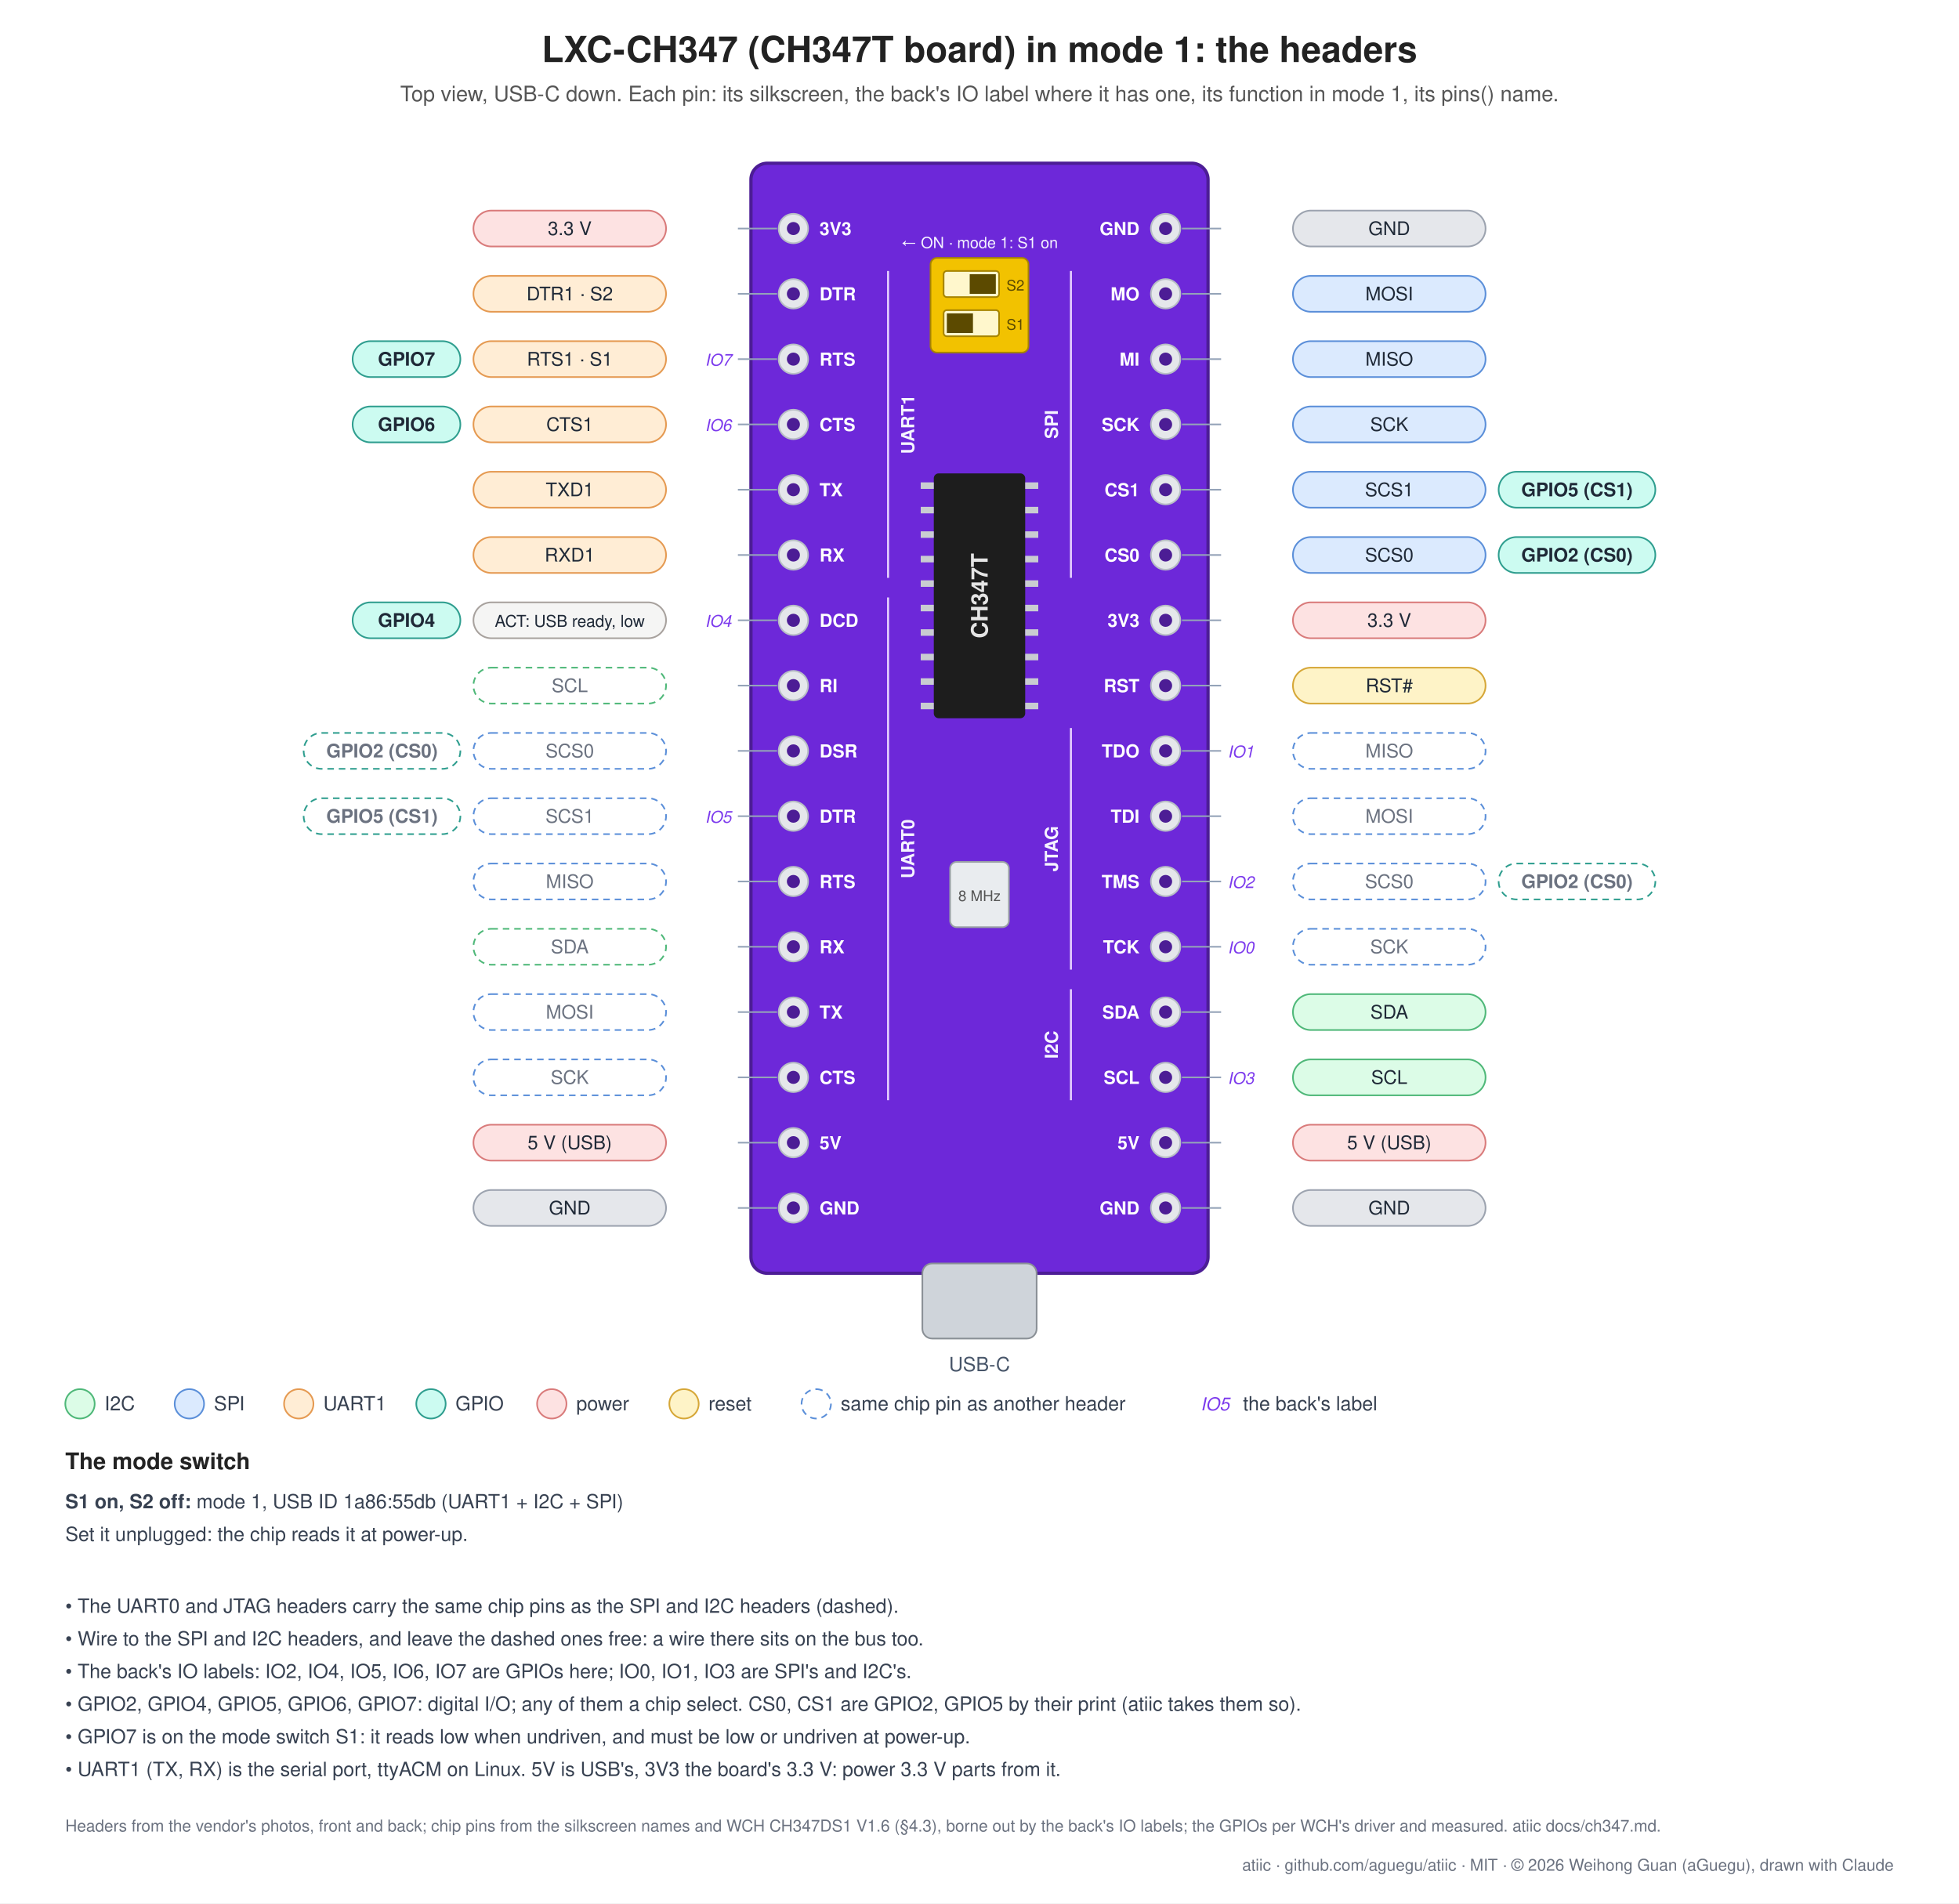
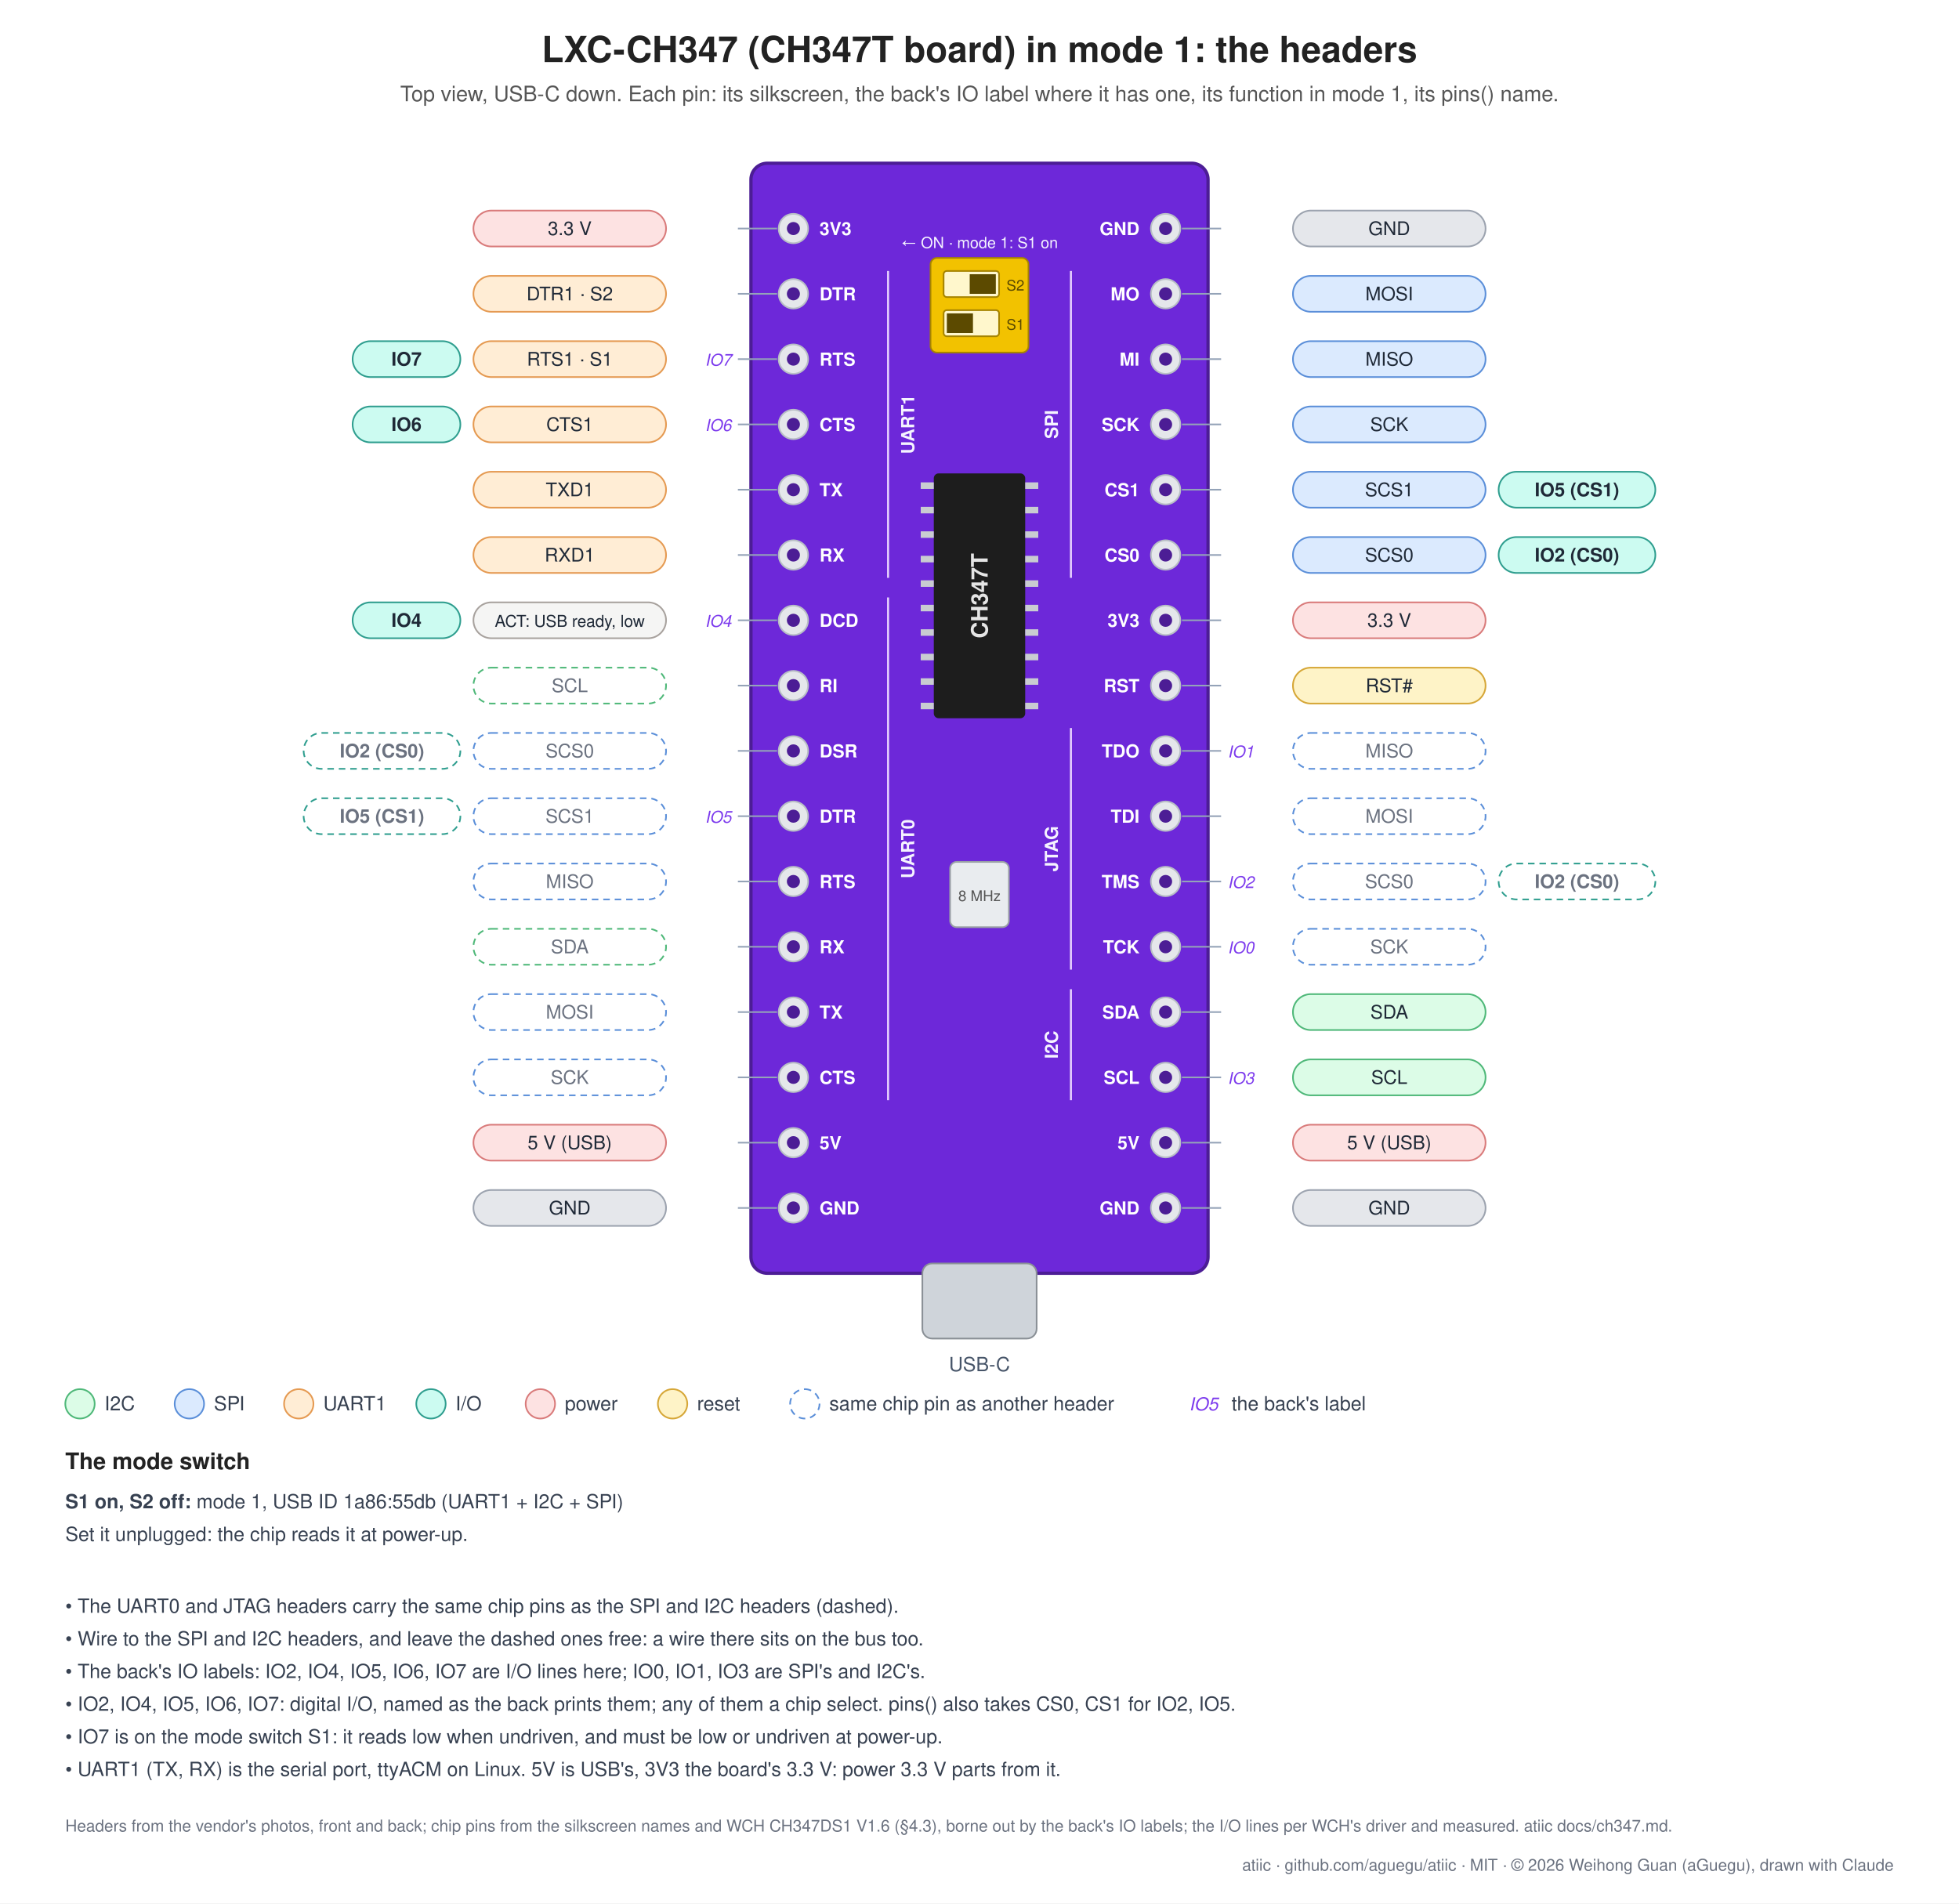
<svg xmlns="http://www.w3.org/2000/svg" viewBox="0 0 1200 1166" width="1200" height="1166" font-family="Helvetica, Arial, sans-serif">
  <rect width="1200" height="1166" fill="#ffffff" />
  <text x="600.0" y="38" text-anchor="middle" font-size="22" font-weight="bold" fill="#222">LXC-CH347 (CH347T board) in mode 1: the headers</text>
  <text x="600.0" y="62" text-anchor="middle" font-size="13" fill="#555">Top view, USB-C down. Each pin: its silkscreen, the back's IO label where it has one, its function in mode 1, its pins() name.</text>
  <rect x="460" y="100" width="280" height="680" rx="10" fill="#6d28d9" stroke="#4c1d95" stroke-width="2" />
  <circle cx="486" cy="740" r="9" fill="#e5e7eb" stroke="#b8bec5" />
  <circle cx="486" cy="740" r="4" fill="#4c1d95" />
  <text x="502" y="744" text-anchor="start" font-size="11" font-weight="bold" fill="#fff">GND</text>
  <line x1="476" y1="740" x2="452" y2="740" stroke="#94a3b8" />
  <rect x="290" y="729" width="118" height="22" rx="11" fill="#e5e7eb" stroke="#9ca3af" />
  <text x="349.0" y="744" text-anchor="middle" font-size="11.5" fill="#1f2937">GND</text>
  <circle cx="486" cy="700" r="9" fill="#e5e7eb" stroke="#b8bec5" />
  <circle cx="486" cy="700" r="4" fill="#4c1d95" />
  <text x="502" y="704" text-anchor="start" font-size="11" font-weight="bold" fill="#fff">5V</text>
  <line x1="476" y1="700" x2="452" y2="700" stroke="#94a3b8" />
  <rect x="290" y="689" width="118" height="22" rx="11" fill="#fde2e2" stroke="#d97b7b" />
  <text x="349.0" y="704" text-anchor="middle" font-size="11.5" fill="#1f2937">5 V (USB)</text>
  <circle cx="486" cy="660" r="9" fill="#e5e7eb" stroke="#b8bec5" />
  <circle cx="486" cy="660" r="4" fill="#4c1d95" />
  <text x="502" y="664" text-anchor="start" font-size="11" font-weight="bold" fill="#fff">CTS</text>
  <line x1="476" y1="660" x2="452" y2="660" stroke="#94a3b8" />
  <rect x="290" y="649" width="118" height="22" rx="11" fill="#ffffff" stroke="#5b8fd9" stroke-dasharray="4 3" />
  <text x="349.0" y="664" text-anchor="middle" font-size="11.5" fill="#6b7280">SCK</text>
  <circle cx="486" cy="620" r="9" fill="#e5e7eb" stroke="#b8bec5" />
  <circle cx="486" cy="620" r="4" fill="#4c1d95" />
  <text x="502" y="624" text-anchor="start" font-size="11" font-weight="bold" fill="#fff">TX</text>
  <line x1="476" y1="620" x2="452" y2="620" stroke="#94a3b8" />
  <rect x="290" y="609" width="118" height="22" rx="11" fill="#ffffff" stroke="#5b8fd9" stroke-dasharray="4 3" />
  <text x="349.0" y="624" text-anchor="middle" font-size="11.5" fill="#6b7280">MOSI</text>
  <circle cx="486" cy="580" r="9" fill="#e5e7eb" stroke="#b8bec5" />
  <circle cx="486" cy="580" r="4" fill="#4c1d95" />
  <text x="502" y="584" text-anchor="start" font-size="11" font-weight="bold" fill="#fff">RX</text>
  <line x1="476" y1="580" x2="452" y2="580" stroke="#94a3b8" />
  <rect x="290" y="569" width="118" height="22" rx="11" fill="#ffffff" stroke="#4fb879" stroke-dasharray="4 3" />
  <text x="349.0" y="584" text-anchor="middle" font-size="11.5" fill="#6b7280">SDA</text>
  <circle cx="486" cy="540" r="9" fill="#e5e7eb" stroke="#b8bec5" />
  <circle cx="486" cy="540" r="4" fill="#4c1d95" />
  <text x="502" y="544" text-anchor="start" font-size="11" font-weight="bold" fill="#fff">RTS</text>
  <line x1="476" y1="540" x2="452" y2="540" stroke="#94a3b8" />
  <rect x="290" y="529" width="118" height="22" rx="11" fill="#ffffff" stroke="#5b8fd9" stroke-dasharray="4 3" />
  <text x="349.0" y="544" text-anchor="middle" font-size="11.5" fill="#6b7280">MISO</text>
  <circle cx="486" cy="500" r="9" fill="#e5e7eb" stroke="#b8bec5" />
  <circle cx="486" cy="500" r="4" fill="#4c1d95" />
  <text x="502" y="504" text-anchor="start" font-size="11" font-weight="bold" fill="#fff">DTR</text>
  <line x1="476" y1="500" x2="452" y2="500" stroke="#94a3b8" />
  <text x="448" y="504" text-anchor="end" font-size="10" font-style="italic" fill="#7c3aed">IO5</text>
  <rect x="290" y="489" width="118" height="22" rx="11" fill="#ffffff" stroke="#5b8fd9" stroke-dasharray="4 3" />
  <text x="349.0" y="504" text-anchor="middle" font-size="11.5" fill="#6b7280">SCS1</text>
  <rect x="186" y="489" width="96" height="22" rx="11" fill="#ffffff" stroke="#2f9e8f" stroke-dasharray="4 3" />
-   <text x="234.0" y="504" text-anchor="middle" font-size="11.5" font-weight="bold" fill="#6b7280">GPIO5 (CS1)</text>
+   <text x="234.0" y="504" text-anchor="middle" font-size="11.5" font-weight="bold" fill="#6b7280">IO5 (CS1)</text>
  <circle cx="486" cy="460" r="9" fill="#e5e7eb" stroke="#b8bec5" />
  <circle cx="486" cy="460" r="4" fill="#4c1d95" />
  <text x="502" y="464" text-anchor="start" font-size="11" font-weight="bold" fill="#fff">DSR</text>
  <line x1="476" y1="460" x2="452" y2="460" stroke="#94a3b8" />
  <rect x="290" y="449" width="118" height="22" rx="11" fill="#ffffff" stroke="#5b8fd9" stroke-dasharray="4 3" />
  <text x="349.0" y="464" text-anchor="middle" font-size="11.5" fill="#6b7280">SCS0</text>
  <rect x="186" y="449" width="96" height="22" rx="11" fill="#ffffff" stroke="#2f9e8f" stroke-dasharray="4 3" />
-   <text x="234.0" y="464" text-anchor="middle" font-size="11.5" font-weight="bold" fill="#6b7280">GPIO2 (CS0)</text>
+   <text x="234.0" y="464" text-anchor="middle" font-size="11.5" font-weight="bold" fill="#6b7280">IO2 (CS0)</text>
  <circle cx="486" cy="420" r="9" fill="#e5e7eb" stroke="#b8bec5" />
  <circle cx="486" cy="420" r="4" fill="#4c1d95" />
  <text x="502" y="424" text-anchor="start" font-size="11" font-weight="bold" fill="#fff">RI</text>
  <line x1="476" y1="420" x2="452" y2="420" stroke="#94a3b8" />
  <rect x="290" y="409" width="118" height="22" rx="11" fill="#ffffff" stroke="#4fb879" stroke-dasharray="4 3" />
  <text x="349.0" y="424" text-anchor="middle" font-size="11.5" fill="#6b7280">SCL</text>
  <circle cx="486" cy="380" r="9" fill="#e5e7eb" stroke="#b8bec5" />
  <circle cx="486" cy="380" r="4" fill="#4c1d95" />
  <text x="502" y="384" text-anchor="start" font-size="11" font-weight="bold" fill="#fff">DCD</text>
  <line x1="476" y1="380" x2="452" y2="380" stroke="#94a3b8" />
  <text x="448" y="384" text-anchor="end" font-size="10" font-style="italic" fill="#7c3aed">IO4</text>
  <rect x="290" y="369" width="118" height="22" rx="11" fill="#f5f5f4" stroke="#a8a29e" />
  <text x="349.0" y="384" text-anchor="middle" font-size="10" fill="#1f2937">ACT: USB ready, low</text>
  <rect x="216" y="369" width="66" height="22" rx="11" fill="#ccfbf1" stroke="#2f9e8f" />
-   <text x="249.0" y="384" text-anchor="middle" font-size="11.5" font-weight="bold" fill="#1f2937">GPIO4</text>
+   <text x="249.0" y="384" text-anchor="middle" font-size="11.5" font-weight="bold" fill="#1f2937">IO4</text>
  <circle cx="486" cy="340" r="9" fill="#e5e7eb" stroke="#b8bec5" />
  <circle cx="486" cy="340" r="4" fill="#4c1d95" />
  <text x="502" y="344" text-anchor="start" font-size="11" font-weight="bold" fill="#fff">RX</text>
  <line x1="476" y1="340" x2="452" y2="340" stroke="#94a3b8" />
  <rect x="290" y="329" width="118" height="22" rx="11" fill="#ffedd5" stroke="#e59a52" />
  <text x="349.0" y="344" text-anchor="middle" font-size="11.5" fill="#1f2937">RXD1</text>
  <circle cx="486" cy="300" r="9" fill="#e5e7eb" stroke="#b8bec5" />
  <circle cx="486" cy="300" r="4" fill="#4c1d95" />
  <text x="502" y="304" text-anchor="start" font-size="11" font-weight="bold" fill="#fff">TX</text>
  <line x1="476" y1="300" x2="452" y2="300" stroke="#94a3b8" />
  <rect x="290" y="289" width="118" height="22" rx="11" fill="#ffedd5" stroke="#e59a52" />
  <text x="349.0" y="304" text-anchor="middle" font-size="11.5" fill="#1f2937">TXD1</text>
  <circle cx="486" cy="260" r="9" fill="#e5e7eb" stroke="#b8bec5" />
  <circle cx="486" cy="260" r="4" fill="#4c1d95" />
  <text x="502" y="264" text-anchor="start" font-size="11" font-weight="bold" fill="#fff">CTS</text>
  <line x1="476" y1="260" x2="452" y2="260" stroke="#94a3b8" />
  <text x="448" y="264" text-anchor="end" font-size="10" font-style="italic" fill="#7c3aed">IO6</text>
  <rect x="290" y="249" width="118" height="22" rx="11" fill="#ffedd5" stroke="#e59a52" />
  <text x="349.0" y="264" text-anchor="middle" font-size="11.5" fill="#1f2937">CTS1</text>
  <rect x="216" y="249" width="66" height="22" rx="11" fill="#ccfbf1" stroke="#2f9e8f" />
-   <text x="249.0" y="264" text-anchor="middle" font-size="11.5" font-weight="bold" fill="#1f2937">GPIO6</text>
+   <text x="249.0" y="264" text-anchor="middle" font-size="11.5" font-weight="bold" fill="#1f2937">IO6</text>
  <circle cx="486" cy="220" r="9" fill="#e5e7eb" stroke="#b8bec5" />
  <circle cx="486" cy="220" r="4" fill="#4c1d95" />
  <text x="502" y="224" text-anchor="start" font-size="11" font-weight="bold" fill="#fff">RTS</text>
  <line x1="476" y1="220" x2="452" y2="220" stroke="#94a3b8" />
  <text x="448" y="224" text-anchor="end" font-size="10" font-style="italic" fill="#7c3aed">IO7</text>
  <rect x="290" y="209" width="118" height="22" rx="11" fill="#ffedd5" stroke="#e59a52" />
  <text x="349.0" y="224" text-anchor="middle" font-size="11.5" fill="#1f2937">RTS1 · S1</text>
  <rect x="216" y="209" width="66" height="22" rx="11" fill="#ccfbf1" stroke="#2f9e8f" />
-   <text x="249.0" y="224" text-anchor="middle" font-size="11.5" font-weight="bold" fill="#1f2937">GPIO7</text>
+   <text x="249.0" y="224" text-anchor="middle" font-size="11.5" font-weight="bold" fill="#1f2937">IO7</text>
  <circle cx="486" cy="180" r="9" fill="#e5e7eb" stroke="#b8bec5" />
  <circle cx="486" cy="180" r="4" fill="#4c1d95" />
  <text x="502" y="184" text-anchor="start" font-size="11" font-weight="bold" fill="#fff">DTR</text>
  <line x1="476" y1="180" x2="452" y2="180" stroke="#94a3b8" />
  <rect x="290" y="169" width="118" height="22" rx="11" fill="#ffedd5" stroke="#e59a52" />
  <text x="349.0" y="184" text-anchor="middle" font-size="11.5" fill="#1f2937">DTR1 · S2</text>
  <circle cx="486" cy="140" r="9" fill="#e5e7eb" stroke="#b8bec5" />
  <circle cx="486" cy="140" r="4" fill="#4c1d95" />
  <text x="502" y="144" text-anchor="start" font-size="11" font-weight="bold" fill="#fff">3V3</text>
  <line x1="476" y1="140" x2="452" y2="140" stroke="#94a3b8" />
  <rect x="290" y="129" width="118" height="22" rx="11" fill="#fde2e2" stroke="#d97b7b" />
  <text x="349.0" y="144" text-anchor="middle" font-size="11.5" fill="#1f2937">3.3 V</text>
  <circle cx="714" cy="740" r="9" fill="#e5e7eb" stroke="#b8bec5" />
  <circle cx="714" cy="740" r="4" fill="#4c1d95" />
  <text x="698" y="744" text-anchor="end" font-size="11" font-weight="bold" fill="#fff">GND</text>
  <line x1="724" y1="740" x2="748" y2="740" stroke="#94a3b8" />
  <rect x="792" y="729" width="118" height="22" rx="11" fill="#e5e7eb" stroke="#9ca3af" />
  <text x="851.0" y="744" text-anchor="middle" font-size="11.5" fill="#1f2937">GND</text>
  <circle cx="714" cy="700" r="9" fill="#e5e7eb" stroke="#b8bec5" />
  <circle cx="714" cy="700" r="4" fill="#4c1d95" />
  <text x="698" y="704" text-anchor="end" font-size="11" font-weight="bold" fill="#fff">5V</text>
  <line x1="724" y1="700" x2="748" y2="700" stroke="#94a3b8" />
  <rect x="792" y="689" width="118" height="22" rx="11" fill="#fde2e2" stroke="#d97b7b" />
  <text x="851.0" y="704" text-anchor="middle" font-size="11.5" fill="#1f2937">5 V (USB)</text>
  <circle cx="714" cy="660" r="9" fill="#e5e7eb" stroke="#b8bec5" />
  <circle cx="714" cy="660" r="4" fill="#4c1d95" />
  <text x="698" y="664" text-anchor="end" font-size="11" font-weight="bold" fill="#fff">SCL</text>
  <line x1="724" y1="660" x2="748" y2="660" stroke="#94a3b8" />
  <text x="752" y="664" text-anchor="start" font-size="10" font-style="italic" fill="#7c3aed">IO3</text>
  <rect x="792" y="649" width="118" height="22" rx="11" fill="#dcfce7" stroke="#4fb879" />
  <text x="851.0" y="664" text-anchor="middle" font-size="11.5" fill="#1f2937">SCL</text>
  <circle cx="714" cy="620" r="9" fill="#e5e7eb" stroke="#b8bec5" />
  <circle cx="714" cy="620" r="4" fill="#4c1d95" />
  <text x="698" y="624" text-anchor="end" font-size="11" font-weight="bold" fill="#fff">SDA</text>
  <line x1="724" y1="620" x2="748" y2="620" stroke="#94a3b8" />
  <rect x="792" y="609" width="118" height="22" rx="11" fill="#dcfce7" stroke="#4fb879" />
  <text x="851.0" y="624" text-anchor="middle" font-size="11.5" fill="#1f2937">SDA</text>
  <circle cx="714" cy="580" r="9" fill="#e5e7eb" stroke="#b8bec5" />
  <circle cx="714" cy="580" r="4" fill="#4c1d95" />
  <text x="698" y="584" text-anchor="end" font-size="11" font-weight="bold" fill="#fff">TCK</text>
  <line x1="724" y1="580" x2="748" y2="580" stroke="#94a3b8" />
  <text x="752" y="584" text-anchor="start" font-size="10" font-style="italic" fill="#7c3aed">IO0</text>
  <rect x="792" y="569" width="118" height="22" rx="11" fill="#ffffff" stroke="#5b8fd9" stroke-dasharray="4 3" />
  <text x="851.0" y="584" text-anchor="middle" font-size="11.5" fill="#6b7280">SCK</text>
  <circle cx="714" cy="540" r="9" fill="#e5e7eb" stroke="#b8bec5" />
  <circle cx="714" cy="540" r="4" fill="#4c1d95" />
  <text x="698" y="544" text-anchor="end" font-size="11" font-weight="bold" fill="#fff">TMS</text>
  <line x1="724" y1="540" x2="748" y2="540" stroke="#94a3b8" />
  <text x="752" y="544" text-anchor="start" font-size="10" font-style="italic" fill="#7c3aed">IO2</text>
  <rect x="792" y="529" width="118" height="22" rx="11" fill="#ffffff" stroke="#5b8fd9" stroke-dasharray="4 3" />
  <text x="851.0" y="544" text-anchor="middle" font-size="11.5" fill="#6b7280">SCS0</text>
  <rect x="918" y="529" width="96" height="22" rx="11" fill="#ffffff" stroke="#2f9e8f" stroke-dasharray="4 3" />
-   <text x="966.0" y="544" text-anchor="middle" font-size="11.5" font-weight="bold" fill="#6b7280">GPIO2 (CS0)</text>
+   <text x="966.0" y="544" text-anchor="middle" font-size="11.5" font-weight="bold" fill="#6b7280">IO2 (CS0)</text>
  <circle cx="714" cy="500" r="9" fill="#e5e7eb" stroke="#b8bec5" />
  <circle cx="714" cy="500" r="4" fill="#4c1d95" />
  <text x="698" y="504" text-anchor="end" font-size="11" font-weight="bold" fill="#fff">TDI</text>
  <line x1="724" y1="500" x2="748" y2="500" stroke="#94a3b8" />
  <rect x="792" y="489" width="118" height="22" rx="11" fill="#ffffff" stroke="#5b8fd9" stroke-dasharray="4 3" />
  <text x="851.0" y="504" text-anchor="middle" font-size="11.5" fill="#6b7280">MOSI</text>
  <circle cx="714" cy="460" r="9" fill="#e5e7eb" stroke="#b8bec5" />
  <circle cx="714" cy="460" r="4" fill="#4c1d95" />
  <text x="698" y="464" text-anchor="end" font-size="11" font-weight="bold" fill="#fff">TDO</text>
  <line x1="724" y1="460" x2="748" y2="460" stroke="#94a3b8" />
  <text x="752" y="464" text-anchor="start" font-size="10" font-style="italic" fill="#7c3aed">IO1</text>
  <rect x="792" y="449" width="118" height="22" rx="11" fill="#ffffff" stroke="#5b8fd9" stroke-dasharray="4 3" />
  <text x="851.0" y="464" text-anchor="middle" font-size="11.5" fill="#6b7280">MISO</text>
  <circle cx="714" cy="420" r="9" fill="#e5e7eb" stroke="#b8bec5" />
  <circle cx="714" cy="420" r="4" fill="#4c1d95" />
  <text x="698" y="424" text-anchor="end" font-size="11" font-weight="bold" fill="#fff">RST</text>
  <line x1="724" y1="420" x2="748" y2="420" stroke="#94a3b8" />
  <rect x="792" y="409" width="118" height="22" rx="11" fill="#fef3c7" stroke="#d6a738" />
  <text x="851.0" y="424" text-anchor="middle" font-size="11.5" fill="#1f2937">RST#</text>
  <circle cx="714" cy="380" r="9" fill="#e5e7eb" stroke="#b8bec5" />
  <circle cx="714" cy="380" r="4" fill="#4c1d95" />
  <text x="698" y="384" text-anchor="end" font-size="11" font-weight="bold" fill="#fff">3V3</text>
  <line x1="724" y1="380" x2="748" y2="380" stroke="#94a3b8" />
  <rect x="792" y="369" width="118" height="22" rx="11" fill="#fde2e2" stroke="#d97b7b" />
  <text x="851.0" y="384" text-anchor="middle" font-size="11.5" fill="#1f2937">3.3 V</text>
  <circle cx="714" cy="340" r="9" fill="#e5e7eb" stroke="#b8bec5" />
  <circle cx="714" cy="340" r="4" fill="#4c1d95" />
  <text x="698" y="344" text-anchor="end" font-size="11" font-weight="bold" fill="#fff">CS0</text>
  <line x1="724" y1="340" x2="748" y2="340" stroke="#94a3b8" />
  <rect x="792" y="329" width="118" height="22" rx="11" fill="#dbeafe" stroke="#5b8fd9" />
  <text x="851.0" y="344" text-anchor="middle" font-size="11.5" fill="#1f2937">SCS0</text>
  <rect x="918" y="329" width="96" height="22" rx="11" fill="#ccfbf1" stroke="#2f9e8f" />
-   <text x="966.0" y="344" text-anchor="middle" font-size="11.5" font-weight="bold" fill="#1f2937">GPIO2 (CS0)</text>
+   <text x="966.0" y="344" text-anchor="middle" font-size="11.5" font-weight="bold" fill="#1f2937">IO2 (CS0)</text>
  <circle cx="714" cy="300" r="9" fill="#e5e7eb" stroke="#b8bec5" />
  <circle cx="714" cy="300" r="4" fill="#4c1d95" />
  <text x="698" y="304" text-anchor="end" font-size="11" font-weight="bold" fill="#fff">CS1</text>
  <line x1="724" y1="300" x2="748" y2="300" stroke="#94a3b8" />
  <rect x="792" y="289" width="118" height="22" rx="11" fill="#dbeafe" stroke="#5b8fd9" />
  <text x="851.0" y="304" text-anchor="middle" font-size="11.5" fill="#1f2937">SCS1</text>
  <rect x="918" y="289" width="96" height="22" rx="11" fill="#ccfbf1" stroke="#2f9e8f" />
-   <text x="966.0" y="304" text-anchor="middle" font-size="11.5" font-weight="bold" fill="#1f2937">GPIO5 (CS1)</text>
+   <text x="966.0" y="304" text-anchor="middle" font-size="11.5" font-weight="bold" fill="#1f2937">IO5 (CS1)</text>
  <circle cx="714" cy="260" r="9" fill="#e5e7eb" stroke="#b8bec5" />
  <circle cx="714" cy="260" r="4" fill="#4c1d95" />
  <text x="698" y="264" text-anchor="end" font-size="11" font-weight="bold" fill="#fff">SCK</text>
  <line x1="724" y1="260" x2="748" y2="260" stroke="#94a3b8" />
  <rect x="792" y="249" width="118" height="22" rx="11" fill="#dbeafe" stroke="#5b8fd9" />
  <text x="851.0" y="264" text-anchor="middle" font-size="11.5" fill="#1f2937">SCK</text>
  <circle cx="714" cy="220" r="9" fill="#e5e7eb" stroke="#b8bec5" />
  <circle cx="714" cy="220" r="4" fill="#4c1d95" />
  <text x="698" y="224" text-anchor="end" font-size="11" font-weight="bold" fill="#fff">MI</text>
  <line x1="724" y1="220" x2="748" y2="220" stroke="#94a3b8" />
  <rect x="792" y="209" width="118" height="22" rx="11" fill="#dbeafe" stroke="#5b8fd9" />
  <text x="851.0" y="224" text-anchor="middle" font-size="11.5" fill="#1f2937">MISO</text>
  <circle cx="714" cy="180" r="9" fill="#e5e7eb" stroke="#b8bec5" />
  <circle cx="714" cy="180" r="4" fill="#4c1d95" />
  <text x="698" y="184" text-anchor="end" font-size="11" font-weight="bold" fill="#fff">MO</text>
  <line x1="724" y1="180" x2="748" y2="180" stroke="#94a3b8" />
  <rect x="792" y="169" width="118" height="22" rx="11" fill="#dbeafe" stroke="#5b8fd9" />
  <text x="851.0" y="184" text-anchor="middle" font-size="11.5" fill="#1f2937">MOSI</text>
  <circle cx="714" cy="140" r="9" fill="#e5e7eb" stroke="#b8bec5" />
  <circle cx="714" cy="140" r="4" fill="#4c1d95" />
  <text x="698" y="144" text-anchor="end" font-size="11" font-weight="bold" fill="#fff">GND</text>
  <line x1="724" y1="140" x2="748" y2="140" stroke="#94a3b8" />
  <rect x="792" y="129" width="118" height="22" rx="11" fill="#e5e7eb" stroke="#9ca3af" />
  <text x="851.0" y="144" text-anchor="middle" font-size="11.5" fill="#1f2937">GND</text>
  <line x1="544" y1="366" x2="544" y2="674" stroke="#e9d5ff" stroke-width="1.2" />
  <text transform="translate(560 520.0) rotate(-90)" text-anchor="middle" font-size="11" font-weight="bold" fill="#f5f3ff">UART0</text>
  <line x1="544" y1="166" x2="544" y2="354" stroke="#e9d5ff" stroke-width="1.2" />
  <text transform="translate(560 260.0) rotate(-90)" text-anchor="middle" font-size="11" font-weight="bold" fill="#f5f3ff">UART1</text>
  <line x1="656" y1="606" x2="656" y2="674" stroke="#e9d5ff" stroke-width="1.2" />
  <text transform="translate(648 640.0) rotate(-90)" text-anchor="middle" font-size="11" font-weight="bold" fill="#f5f3ff">I2C</text>
  <line x1="656" y1="446" x2="656" y2="594" stroke="#e9d5ff" stroke-width="1.2" />
  <text transform="translate(648 520.0) rotate(-90)" text-anchor="middle" font-size="11" font-weight="bold" fill="#f5f3ff">JTAG</text>
  <line x1="656" y1="166" x2="656" y2="354" stroke="#e9d5ff" stroke-width="1.2" />
  <text transform="translate(648 260.0) rotate(-90)" text-anchor="middle" font-size="11" font-weight="bold" fill="#f5f3ff">SPI</text>
  <rect x="572.0" y="290" width="56" height="150" rx="3" fill="#1d1d1d" />
  <rect x="564.0" y="295.5" width="8" height="4" fill="#c9ccd1" />
  <rect x="628.0" y="295.5" width="8" height="4" fill="#c9ccd1" />
  <rect x="564.0" y="310.5" width="8" height="4" fill="#c9ccd1" />
  <rect x="628.0" y="310.5" width="8" height="4" fill="#c9ccd1" />
  <rect x="564.0" y="325.5" width="8" height="4" fill="#c9ccd1" />
  <rect x="628.0" y="325.5" width="8" height="4" fill="#c9ccd1" />
  <rect x="564.0" y="340.5" width="8" height="4" fill="#c9ccd1" />
  <rect x="628.0" y="340.5" width="8" height="4" fill="#c9ccd1" />
  <rect x="564.0" y="355.5" width="8" height="4" fill="#c9ccd1" />
  <rect x="628.0" y="355.5" width="8" height="4" fill="#c9ccd1" />
  <rect x="564.0" y="370.5" width="8" height="4" fill="#c9ccd1" />
  <rect x="628.0" y="370.5" width="8" height="4" fill="#c9ccd1" />
  <rect x="564.0" y="385.5" width="8" height="4" fill="#c9ccd1" />
  <rect x="628.0" y="385.5" width="8" height="4" fill="#c9ccd1" />
  <rect x="564.0" y="400.5" width="8" height="4" fill="#c9ccd1" />
  <rect x="628.0" y="400.5" width="8" height="4" fill="#c9ccd1" />
  <rect x="564.0" y="415.5" width="8" height="4" fill="#c9ccd1" />
  <rect x="628.0" y="415.5" width="8" height="4" fill="#c9ccd1" />
  <rect x="564.0" y="430.5" width="8" height="4" fill="#c9ccd1" />
  <rect x="628.0" y="430.5" width="8" height="4" fill="#c9ccd1" />
  <text transform="translate(605.0 365.0) rotate(-90)" text-anchor="middle" font-size="14" font-weight="bold" fill="#e5e5e5">CH347T</text>
  <rect x="582.0" y="528" width="36" height="40" rx="4" fill="#e9ecef" stroke="#9aa0a6" />
  <text x="600.0" y="552" text-anchor="middle" font-size="9" fill="#555">8 MHz</text>
  <rect x="570.0" y="158" width="60" height="58" rx="4" fill="#f2c200" stroke="#a68400" />
  <rect x="578.0" y="166" width="34" height="16" rx="2" fill="#fff7cc" stroke="#a68400" />
  <rect x="594.0" y="168" width="16" height="12" fill="#5c4a00" />
  <text x="622.0" y="178" text-anchor="middle" font-size="9" fill="#5c4a00">S2</text>
  <rect x="578.0" y="190" width="34" height="16" rx="2" fill="#fff7cc" stroke="#a68400" />
  <rect x="580.0" y="192" width="16" height="12" fill="#5c4a00" />
  <text x="622.0" y="202" text-anchor="middle" font-size="9" fill="#5c4a00">S1</text>
  <text x="600.0" y="152" text-anchor="middle" font-size="9.5" fill="#f5f3ff">← ON · mode 1: S1 on</text>
  <rect x="565.0" y="774" width="70" height="46" rx="6" fill="#cfd4da" stroke="#8a9096" />
  <text x="600.0" y="840" text-anchor="middle" font-size="12" fill="#475569">USB-C</text>
  <rect x="40" y="851" width="18" height="18" rx="9" fill="#dcfce7" stroke="#4fb879" />
  <text x="64" y="864" font-size="12" fill="#374151">I2C</text>
  <rect x="107" y="851" width="18" height="18" rx="9" fill="#dbeafe" stroke="#5b8fd9" />
  <text x="131" y="864" font-size="12" fill="#374151">SPI</text>
  <rect x="174" y="851" width="18" height="18" rx="9" fill="#ffedd5" stroke="#e59a52" />
  <text x="198" y="864" font-size="12" fill="#374151">UART1</text>
  <rect x="255" y="851" width="18" height="18" rx="9" fill="#ccfbf1" stroke="#2f9e8f" />
-   <text x="279" y="864" font-size="12" fill="#374151">GPIO</text>
-   <rect x="329" y="851" width="18" height="18" rx="9" fill="#fde2e2" stroke="#d97b7b" />
-   <text x="353" y="864" font-size="12" fill="#374151">power</text>
-   <rect x="410" y="851" width="18" height="18" rx="9" fill="#fef3c7" stroke="#d6a738" />
-   <text x="434" y="864" font-size="12" fill="#374151">reset</text>
-   <rect x="491" y="851" width="18" height="18" rx="9" fill="#ffffff" stroke="#5b8fd9" stroke-dasharray="4 3" />
-   <text x="515" y="864" font-size="12" fill="#374151">same chip pin as another header</text>
-   <text x="735.4" y="864" font-size="11" font-style="italic" fill="#7c3aed">IO5</text>
-   <text x="761.4" y="864" font-size="12" fill="#374151">the back's label</text>
+   <text x="279" y="864" font-size="12" fill="#374151">I/O</text>
+   <rect x="322" y="851" width="18" height="18" rx="9" fill="#fde2e2" stroke="#d97b7b" />
+   <text x="346" y="864" font-size="12" fill="#374151">power</text>
+   <rect x="403" y="851" width="18" height="18" rx="9" fill="#fef3c7" stroke="#d6a738" />
+   <text x="427" y="864" font-size="12" fill="#374151">reset</text>
+   <rect x="484" y="851" width="18" height="18" rx="9" fill="#ffffff" stroke="#5b8fd9" stroke-dasharray="4 3" />
+   <text x="508" y="864" font-size="12" fill="#374151">same chip pin as another header</text>
+   <text x="728.4" y="864" font-size="11" font-style="italic" fill="#7c3aed">IO5</text>
+   <text x="754.4" y="864" font-size="12" fill="#374151">the back's label</text>
  <text x="40" y="900" font-size="14" font-weight="bold" fill="#222">The mode switch</text>
  <text x="40" y="924" font-size="12" fill="#374151">
    <tspan font-weight="bold">S1 on, S2 off:</tspan> mode 1, USB ID 1a86:55db (UART1 + I2C + SPI)</text>
  <text x="40" y="944" font-size="12" fill="#374151">Set it unplugged: the chip reads it at power-up.</text>
  <text x="40" y="988" font-size="12" fill="#374151">• The UART0 and JTAG headers carry the same chip pins as the SPI and I2C headers (dashed).</text>
  <text x="40" y="1008" font-size="12" fill="#374151">• Wire to the SPI and I2C headers, and leave the dashed ones free: a wire there sits on the bus too.</text>
-   <text x="40" y="1028" font-size="12" fill="#374151">• The back's IO labels: IO2, IO4, IO5, IO6, IO7 are GPIOs here; IO0, IO1, IO3 are SPI's and I2C's.</text>
-   <text x="40" y="1048" font-size="12" fill="#374151">• GPIO2, GPIO4, GPIO5, GPIO6, GPIO7: digital I/O; any of them a chip select. CS0, CS1 are GPIO2, GPIO5 by their print (atiic takes them so).</text>
-   <text x="40" y="1068" font-size="12" fill="#374151">• GPIO7 is on the mode switch S1: it reads low when undriven, and must be low or undriven at power-up.</text>
+   <text x="40" y="1028" font-size="12" fill="#374151">• The back's IO labels: IO2, IO4, IO5, IO6, IO7 are I/O lines here; IO0, IO1, IO3 are SPI's and I2C's.</text>
+   <text x="40" y="1048" font-size="12" fill="#374151">• IO2, IO4, IO5, IO6, IO7: digital I/O, named as the back prints them; any of them a chip select. pins() also takes CS0, CS1 for IO2, IO5.</text>
+   <text x="40" y="1068" font-size="12" fill="#374151">• IO7 is on the mode switch S1: it reads low when undriven, and must be low or undriven at power-up.</text>
  <text x="40" y="1088" font-size="12" fill="#374151">• UART1 (TX, RX) is the serial port, ttyACM on Linux. 5V is USB's, 3V3 the board's 3.3 V: power 3.3 V parts from it.</text>
-   <text x="40" y="1122" font-size="10" fill="#6b7280">Headers from the vendor's photos, front and back; chip pins from the silkscreen names and WCH CH347DS1 V1.6 (§4.3), borne out by the back's IO labels; the GPIOs per WCH's driver and measured. atiic docs/ch347.md.</text>
+   <text x="40" y="1122" font-size="10" fill="#6b7280">Headers from the vendor's photos, front and back; chip pins from the silkscreen names and WCH CH347DS1 V1.6 (§4.3), borne out by the back's IO labels; the I/O lines per WCH's driver and measured. atiic docs/ch347.md.</text>
  <text x="1160" y="1146" text-anchor="end" font-size="10" fill="#6b7280">atiic · github.com/aguegu/atiic · MIT · © 2026 Weihong Guan (aGuegu), drawn with Claude</text>
</svg>
